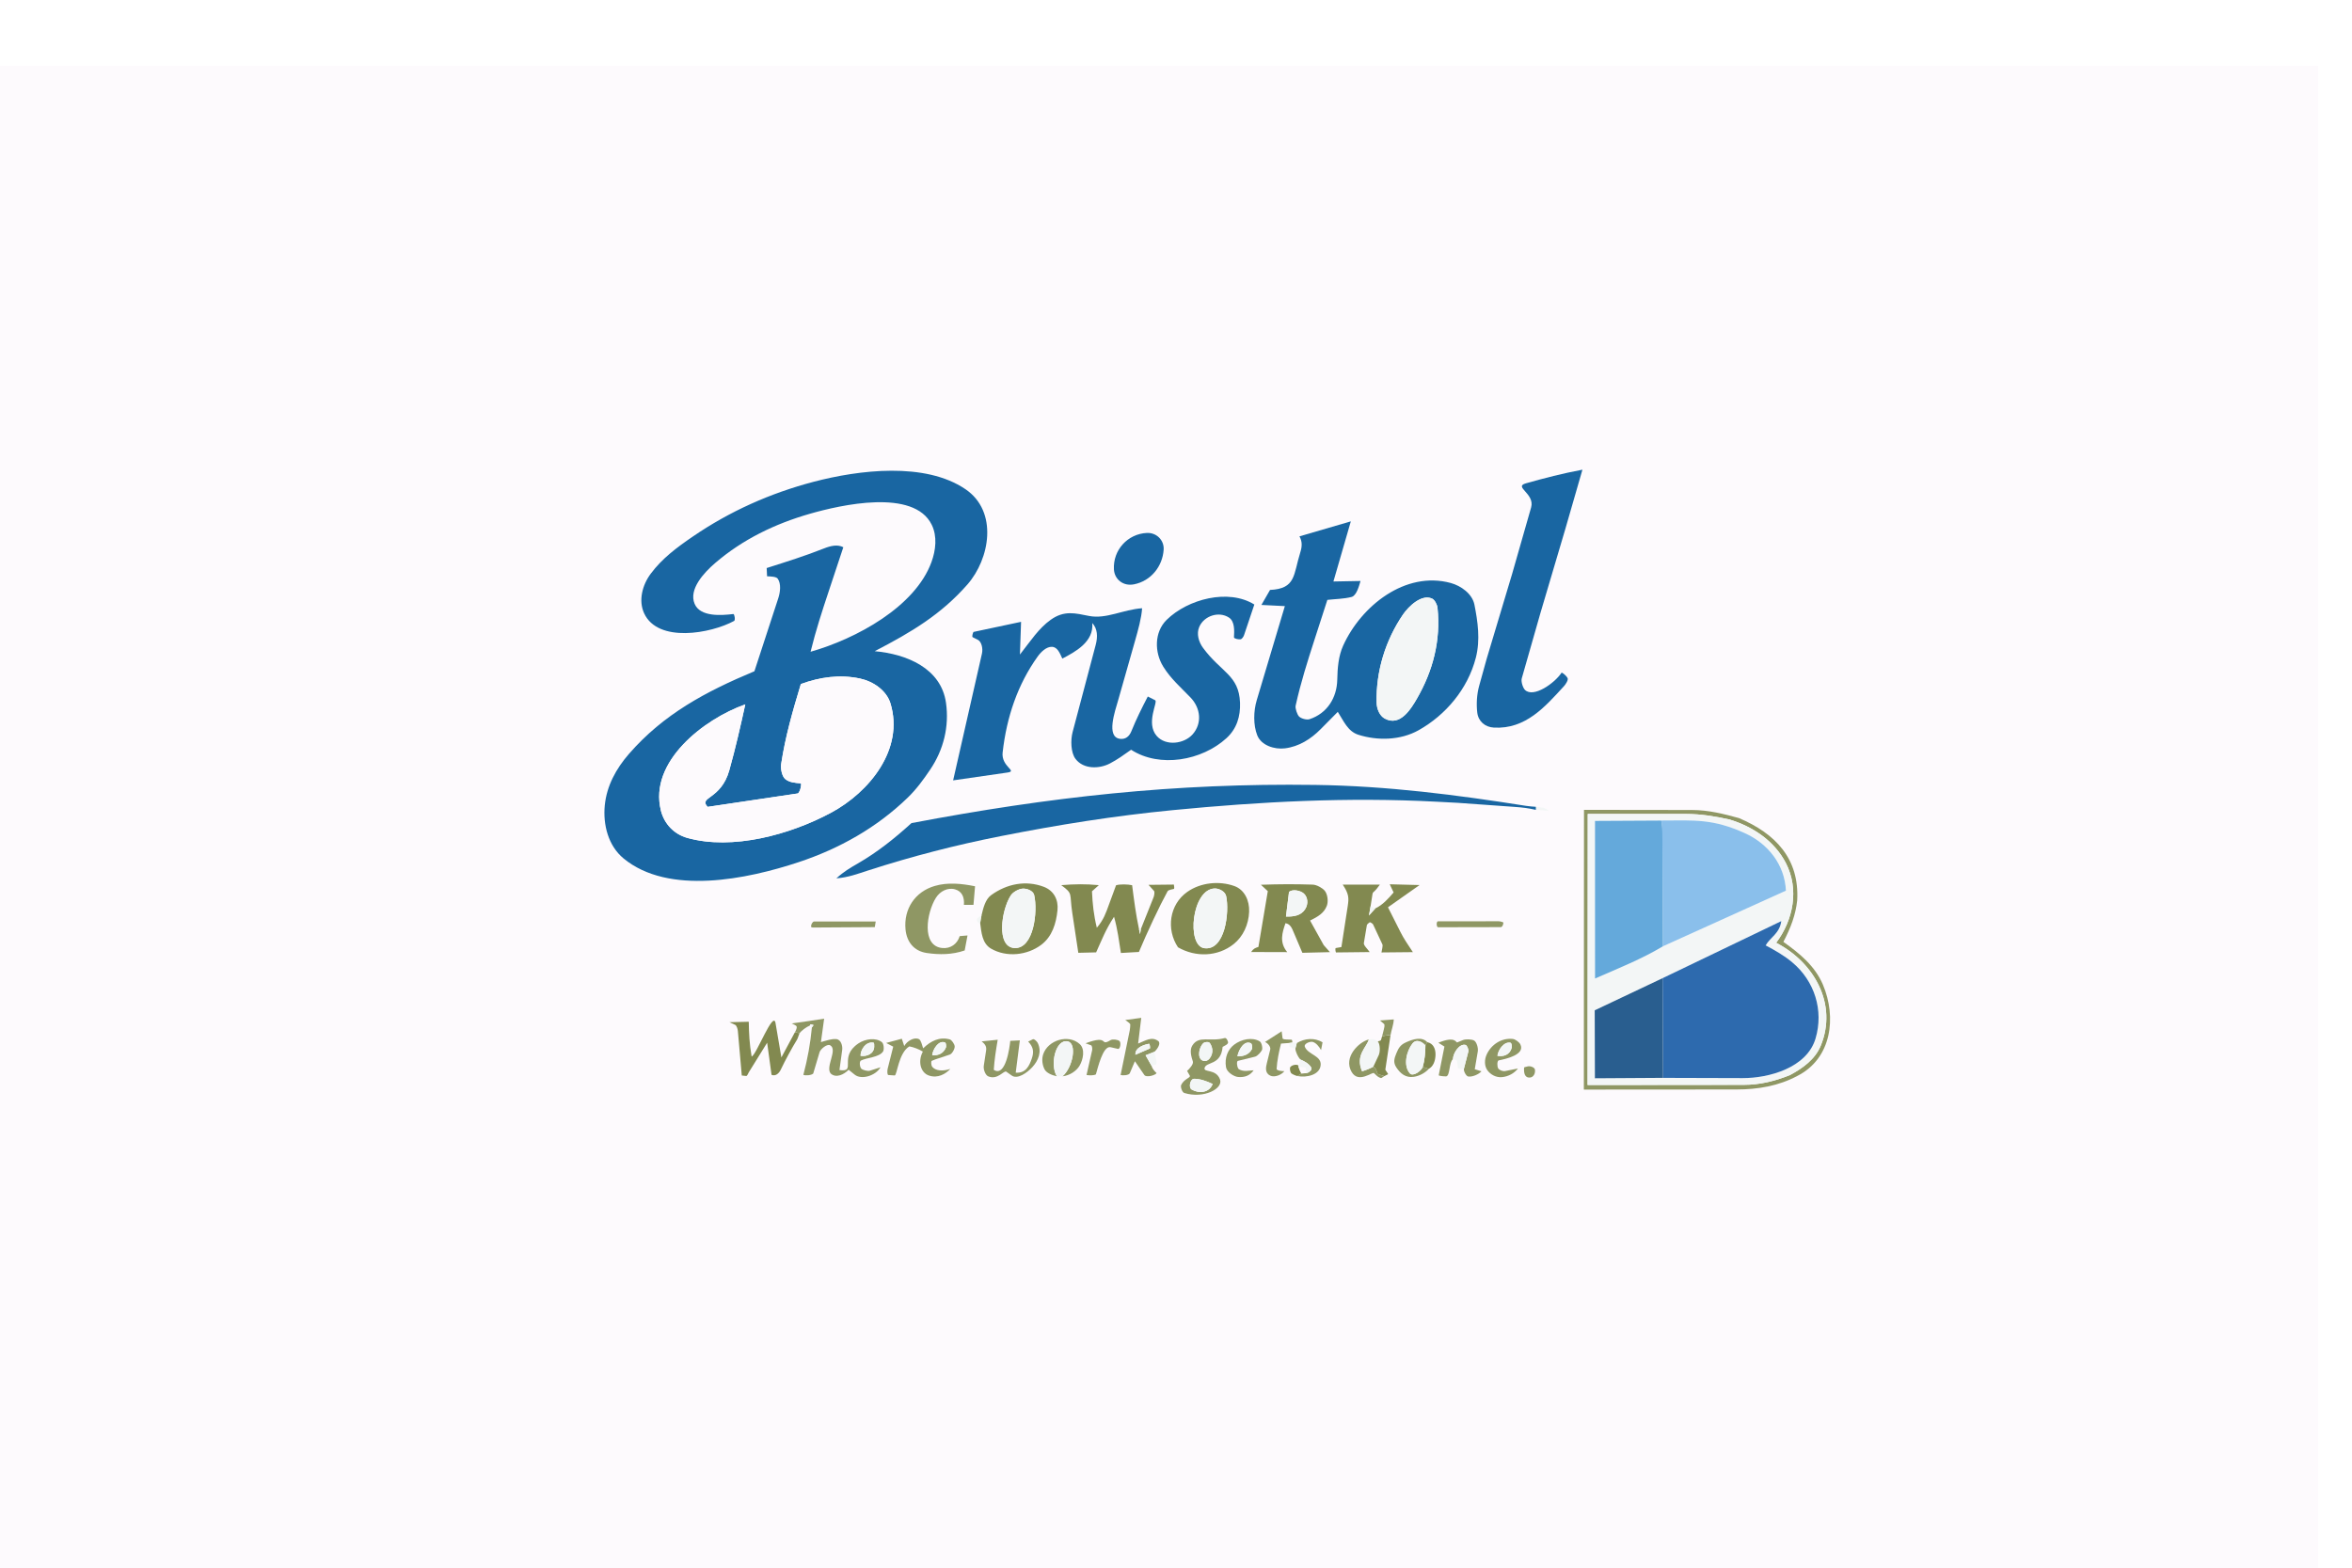
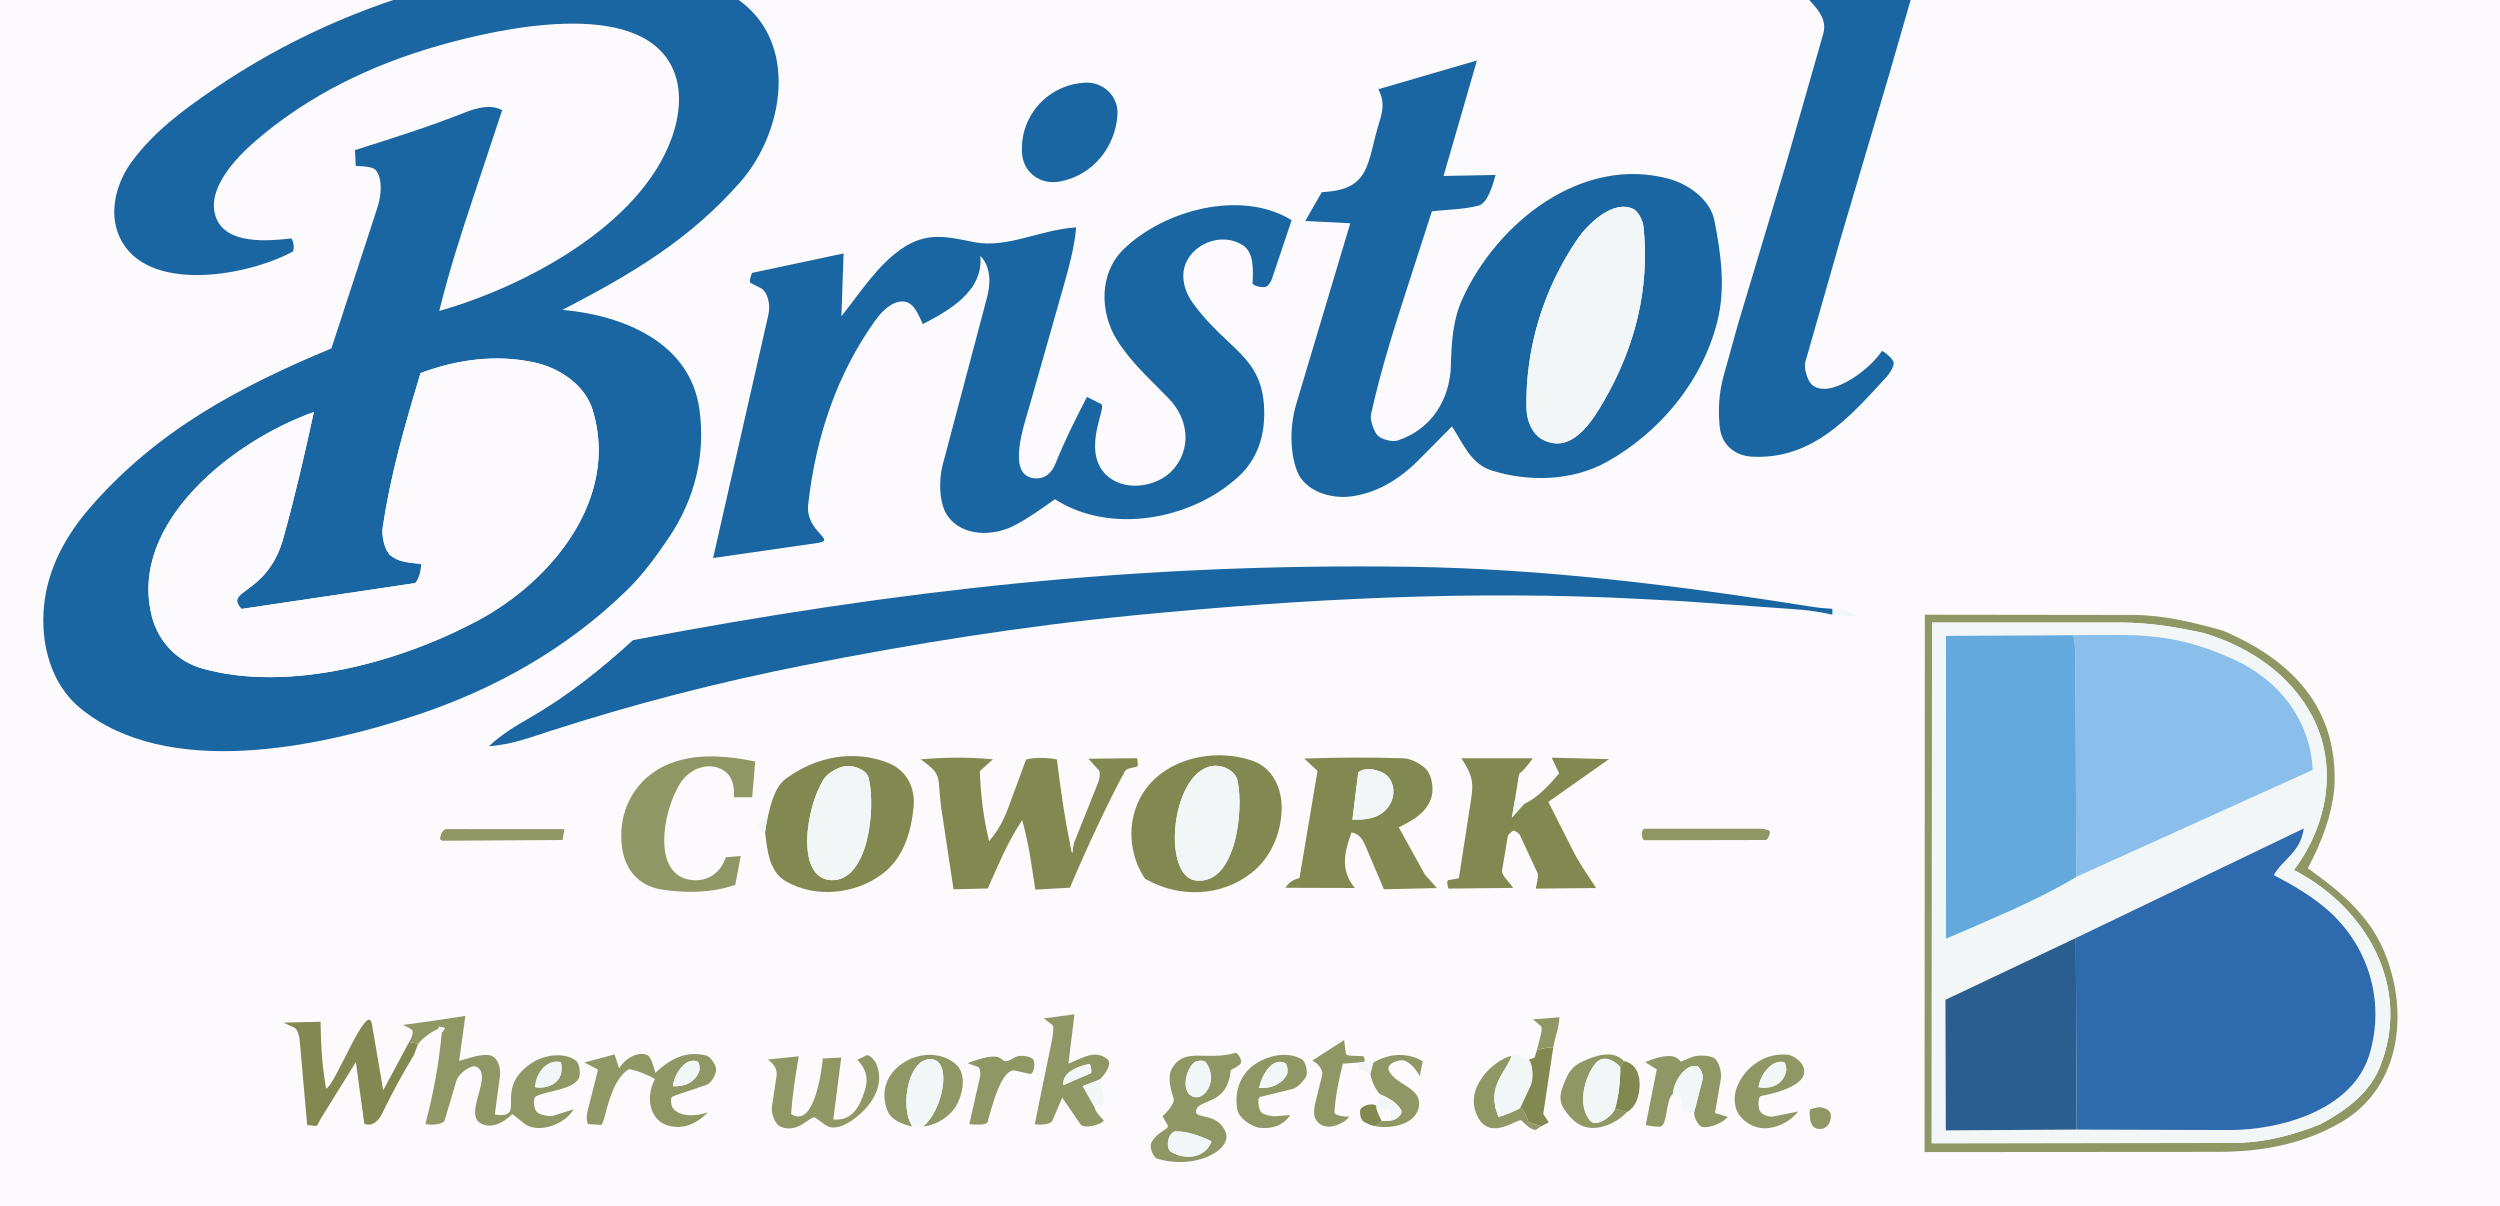
- <svg xmlns="http://www.w3.org/2000/svg" id="Layer_1" version="1.1" viewBox="0 0 1536 1024">
+ <svg xmlns="http://www.w3.org/2000/svg" id="Layer_1" version="1.1" viewBox="380 320 850 410">
  <defs>
    <style>
      .st0 {
        fill: #8abfeb;
      }

      .st1 {
        fill: #2d6aae;
      }

      .st2 {
        fill: #f3f6f6;
      }

      .st3 {
        fill: #8f9764;
      }

      .st4 {
        fill: #64a9db;
      }

      .st5 {
        fill: #1966a2;
      }

      .st6 {
        fill: #fdfafd;
      }

      .st7 {
        fill: #828950;
      }

      .st8 {
        fill: #295e8f;
      }
    </style>
  </defs>
  <path class="st6" d="M-22,1067V43h1536v1024H-22ZM500.68,371.04l.25,5.4c2.42.1,6,.19,6.96,1.56,2.36,3.35,1.63,8.88.35,12.8l-15.57,47.66c-31.8,13.27-59.36,28.01-81.95,54-8.45,9.72-14.48,20.61-15.77,33.56s2.25,26.45,12.23,34.69c29.45,24.32,80.78,13.58,114.3,2.48,26.72-8.85,51.11-22.59,71.33-42.18,5.69-5.51,10.31-11.86,14.67-18.33,8.75-12.98,12.48-28.13,10.31-43.56-3.18-22.63-25.69-31.87-46.56-33.76,24.12-12.48,43.43-24.05,60.53-43.55,14.7-16.76,20.22-47.69-1.29-62.28-26.36-17.89-69.45-12.62-99.1-4.83-28.44,7.48-54.75,19.24-78.94,35.78-10.37,7.09-20,14.25-27.46,24.26-5.49,7.38-8.17,17.55-4.32,25.88,9.03,19.55,43.66,13.2,58.8,4.96.87-.64.2-4.53-.56-4.5-7.92.96-21.62,1.99-25.27-6.66-3.99-9.45,6.01-20.27,13.37-26.6,17.98-15.47,39.08-25.66,61.84-32.2,20.16-5.79,67.93-16.67,79.62,7.14,3.71,7.56,2.68,16.58-.14,24.34-10.62,29.27-49.19,50.16-78.97,58.63,3.54-14.33,7.45-26.24,11.75-39.19l9.64-29.08c-3.79-2.02-8.36-.9-12.75.83-12.31,4.87-24.43,8.67-37.31,12.76ZM1021.34,448.23c1.08-1.17,2.97-4.01,2.41-5.28s-2.91-3.3-3.88-3.65c-4.66,7.05-18.38,16.65-23.93,11.37-1.35-1.28-2.74-5.46-2.13-7.59l12.22-42.76,16.19-54.68,11.21-38.86c-13.23,2.49-24.6,5.46-36.88,8.9-8.4,2.36,5.99,6.6,3.36,15.78l-12.42,43.46-16.62,55.45-4.89,17.6c-1.55,5.56-1.89,11.81-1.25,17.39.68,5.91,5.18,9.57,10.86,9.89,20.78,1.17,33.52-13.71,45.75-27.03ZM963.79,429.7c3.04-11.81,1.26-23.69-.89-34.67-1.41-7.22-8.86-12.42-15.52-14.23-29.64-8.04-58.49,15-70.24,40.96-3.13,6.92-3.67,14.71-3.84,22.3-.26,11.72-6.58,21.91-18.05,25.7-2.02.67-5.69-.44-6.96-1.8-1.13-1.21-2.56-5.22-2.17-7,3.33-15.08,7.71-28.84,12.4-43.35l8.32-25.76c5.36-.61,10.68-.59,15.86-1.93,3.15-.86,4.86-7.17,5.79-10.42l-17.69.33,11.36-39.27-33.54,9.79c1.91,3.47,1.74,6.64.55,10.45-4.6,14.72-2.78,23.74-19.77,24.55l-5.64,9.8,15.32.77-18.36,61.44c-2.15,7.2-2.35,16.1.31,22.91s11.29,9.38,18.04,8.56c9.2-1.12,16.99-6.08,23.33-12.48l11.25-11.36c3.82,5.9,6.47,12.75,13.46,14.97,12.41,3.94,27.37,3.72,39.28-2.95,17.75-9.93,32.17-27.03,37.39-47.3ZM740.57,381.68c11.16-2.2,18.67-11.81,19.37-22.64.4-6.22-4.69-11.24-10.99-10.93-12.57.62-22.18,11.21-21.49,23.8.35,6.47,5.99,11.17,13.11,9.77ZM654.78,491.39c2.59-23.02,9.77-44.28,22.85-62.55,2.16-3.02,5.68-6.5,9.34-6.36s5.12,4.11,6.77,7.69c8.55-4.45,20.7-10.98,19.55-23.21,3.48,3.62,3.66,8.92,2.27,14.17l-15.1,57.02c-1.38,5.21-1.21,13.42,1.89,17.52,5.21,6.88,15.54,6.61,22.47,3,4.95-2.58,8.95-5.49,13.84-8.96,18.74,12.11,46.21,7.07,62.25-7.54,6.8-6.19,9.21-14.34,8.88-23.18-.67-18.05-12.35-19.79-24.14-35.81-2.86-3.88-4.46-9.29-2.44-13.82,3.18-7.16,12.72-10.27,19.32-6.01,3.9,2.52,3.55,8.72,3.3,12.95.16.91,3.17,1.48,4.36,1.25.87-.17,1.87-1.64,2.23-2.7l6.72-20c-16.97-10.55-43.43-3.58-57.26,10-8.18,8.03-8.02,21.22-2.22,30.58,4.9,7.9,11.52,13.63,17.75,20.1,6.83,7.09,7.62,17.02,1.49,24.04-5.52,6.33-17.54,7.95-23.51,1.13-7.37-8.42.99-22.33-1.01-23.34l-4.82-2.43c-3.96,7.63-7.45,14.62-10.73,22.7-1.39,3.42-3.87,5.43-7.46,4.94-9.19-1.24-3.21-18.01-1.18-25.15l11.07-38.96c2-7.05,4.15-14.73,4.59-21.18-12.38.82-23.4,7.22-34.63,5.03-9.01-1.76-16.14-3.84-25.05,2.5-7.87,5.6-12.99,13.64-20.11,22.71l.74-21.37-31.07,6.6c-.33.46-1.22,3.11-.51,3.46l3.33,1.67c2.45,1.23,3.46,5.69,2.7,9.02l-18.82,82.81,35.49-5.12c6.92-1-4.23-3.71-3.16-13.22ZM1003,529l8.49.73c-2.26-2.44-5.08-2.45-8.49-2.73-1.7-.14-3.81-.22-6.09-.58-45.88-7.26-91.14-13.07-137.92-13.72-91.91-1.28-173.49,7.82-263.74,24.94-11.08,10.06-22.23,19-35.25,26.5-4.79,2.76-8.94,5.17-13.79,9.59,7.7-.57,13.79-2.9,20.81-5.17,28.6-9.25,56.98-16.56,86.64-22.42,37.59-7.43,74.12-13.27,112.44-16.98,57.45-5.57,114.21-8.54,171.76-5.51l14.17.75,37.43,2.68c4.56.33,8.88.83,13.55,1.92ZM1164.66,615.22c4.92-9.36,8.04-17.86,9.02-27.07,1.57-27.43-14.44-43.78-38.02-53.78-10.02-2.77-19.96-5.28-30.69-5.29l-70.53-.09-.09,182.72,99.56-.07c14.21-.01,27.55-2.28,39.86-8.85,22.59-11.46,25.68-38.43,16.73-59.56-5.18-12.23-15.23-20.49-25.84-28.01ZM611.21,586.42c2.67-4.27,7.7-6.9,12.54-5.5,4.44,1.29,6.14,5.05,5.73,10.13h6.25s1.03-12.16,1.03-12.16c-8.83-1.77-17.75-2.68-26.22-.24-13.1,3.79-20.43,15.19-19.2,28.33.77,8.25,5.51,14.27,13.89,15.5,8.37,1.22,16.56,1.14,24.76-1.65l1.85-9.81-5.1.43c-1.63,5.29-6.11,8.23-11.26,7.79-13.91-1.2-10.39-23.04-4.28-32.83ZM641,597.89c-.76.31-2.17,1.29-2.77,2.02-.92,1.13.4,3.27,1.88,3.09.8,5.83,1.16,13.23,7.14,16.68,10.07,5.8,23.59,4.38,32.78-2.56,7.17-5.42,9.7-14.02,10.56-22.49.71-6.92-2.36-12.9-9.05-15.41-11.5-4.32-23.9-2.05-34.3,5.5-3.8,2.76-5.16,8.59-6.25,13.18ZM815.77,595.52c.3-7.32-3.02-14.38-9.61-16.75-9.86-3.55-22.02-2.36-30.76,3.79-11.76,8.27-13.92,24.47-6.1,36.2,11.44,6.61,25.87,6.25,36.37-2.09,6.17-4.9,9.77-12.75,10.11-21.15ZM745.03,606.94l-1.17.06c-2.09-9.94-3.21-18.64-4.51-28.79-2.98-.65-7.87-.76-10.5.04l-4.67,12.7c-1.91,5.2-3.36,9.73-7.88,15.04-2.07-8.47-2.81-15.62-3.17-23.8l4.49-4.02c-8.48-.8-15.84-.71-24.57,0,7.96,5.85,5.24,5.05,7.2,18.04l3.95,26.16,11.64-.29c3.84-8.44,6.18-14.81,11.7-23.25,2.45,8.78,3.17,15.58,4.48,23.65l11.76-.67c5.35-12.75,13.44-30.04,18.7-39.6.62-1.12,3.49-1.3,4.05-1.54s.27-1.77.07-2.88l-16.56.18,3.58,3.95c.62.68.12,3.19-.24,4.1l-8.35,20.91ZM844.82,608.94l5.7,13.43,18.02-.43-4.07-4.58-8.91-16.06c5.16-2.55,9.07-4.8,10.93-9.61,1.11-2.87.53-7.66-1.43-9.95-1.45-1.69-5.15-3.83-7.83-3.91-11.72-.36-21.44-.33-33.79.09l4.51,4.19-6.12,36.41c-2.06.69-3.13.97-4.8,3.34l23.61.07c-5.31-6.46-3.24-12.77-1.15-18.89,3.28.53,4.25,3.38,5.33,5.91ZM898.2,593.34l-3.12-1.38c2.43-13.9-.35-5.05,6.08-14.17h-24.28c4.08,5.99,4.09,8.82,3.3,13.89l-4.15,26.89-3.64.65c-.56.1-.23,2.3.1,2.88l22.01-.25c-1.49-2.15-4.05-4.4-3.8-5.88l1.97-11.75c.08-.46,1.39-1.56,1.8-1.8s2.03.9,2.24,1.36l6.09,13.06c.42.89-.38,3.83-.61,5.26l20.52-.2c-3.64-5.52-5.87-8.68-8.14-13.19l-8.12-16.11,20.62-14.53-19.49-.5,2.54,5.35c-3.57,4.19-7.32,8.28-11.92,10.4ZM571.28,605.6l.61-3.69-40.14-.02c-1.08,0-2.12,1.89-2.1,3.28.01.89,1.74.68,3.47.67l38.15-.24ZM980.18,605.6c1.06,0,2.06-2.94,1.36-3.2-.5-.18-1.93-.64-2.76-.64l-39.65.02c-1.26,0-1.1,3.9.03,3.9l41.01-.08ZM519.14,674.25l-8.83,16.45-3.82-22.43c-1.47-8.64-12.54,20.98-15.61,21.83-1.45-8.44-1.74-15.08-1.87-22.71l-12.61.3,3.74,1.74c.92.43,1.63,2.65,1.75,4.01l2.56,29.07,2.83.31c.76.08,1.2-1.53,1.8-2.48l11.94-19.25,2.86,20.99c2.57,1.06,4.81-.86,6.01-3.35,3.04-6.37,7.19-14.04,10.68-19.71.5-.81,1.23-3.51,1.66-4.13,1.13-1.63,4.36-4.07,6.7-5.02l1.31,1.22c-.97,10.39-2.8,20.54-5.58,31.02,1.39.58,5.23.35,6.45-.87l4.14-13.93c.6-2.01,4.88-5.63,6.89-4.53,5.19,2.85-3.31,14.17.39,18.48,3.49,3.17,8.66.68,11.69-2.48l4,3.22c4.37,3.52,13.72.68,16.83-4.84l-7.03,2.25c-1.27.41-4.5-.42-5.41-1.26-1.06-.98-1.53-4.25-.49-5.31,3.97-2.07,11.99-2.07,14.6-6,.77-1.16.51-5.04-.72-6.05-3.88-3.19-10.97-2.24-15.44.81-13.23,9.01-.8,18.98-12.32,17.37l1.78-13.13c.34-2.53-.67-6.86-3.95-7.1-2.97-.22-5.84.81-9.93,1.96l2.1-15.29-10.41,1.6-10.81,1.49c1.33.71,2.97,1.26,3.26,2.03s-.37,2.43-1.12,3.73ZM752.02,696.16l2.83-.77c.7-.19.46-2.22.29-2.98l-1.23-5.39c2.04-1.85,4.38-5.59,2.5-6.99-4.21-3.17-8.14-.38-13.15,1.63l2.04-16.79-10.45,1.41c1.76,1.44,3.29,2.11,3.28,3.05,0,.75-.16,2.79-.33,3.62l-5.99,29.26c1.47.44,5.42.21,6.01-1.18l3.33-7.81,6.16,8.98c1.3,1.9,7.36.11,8-1.25-1.65-1.53-2.87-3-3.3-4.78ZM902.56,677.02l-.7,2.28c-.17.56-1.54.78-2.06.9-1.11-1.39-4.35-1.63-5.84-1.26-6.44,1.57-16.87,11.58-11.26,21.24,4.5,7.75,13.5-.26,14.62.79l1.97,1.83c.54.5,2.42,1.68,3.03,1.26l1.65-1.13,2.45-1.21c.49-.24-1.77-2.56-1.68-3.15l3.39-22.54c.47-3.11,1.87-6.24,2.1-10.16l-9.03.69,2.68,2.3c.61.52.06,2.73-.15,3.55l-1.17,4.6ZM842.05,681.25c0,.48-.32,2.58.35,2.76l3.54.94c.11,2.1,1.69,5.43,3.2,7.08-.14,1.33-.56,2.82-1.14,3.99-1.09-1.01-4.09-.47-5.28.9-.69.8-.16,3.61.7,4.26s2.82,1.47,3.89,1.69c5.85,1.21,14.84-.71,15.17-7.4.29-5.99-8.3-6.6-10.34-11.66-.87-2.14,3.57-3.78,5.28-3.19,2.06.71,3.75,2.62,5.3,5.28l.97-5.05c-5.28-3.25-11.82-2.59-16.82.49l-2.88-.34c-.06-.74-.05-1.87-.65-1.89l-2.45-.09c-1.25-.05-3.21-.03-3.31-.84l-.59-4.55-10.88,7.01c2,.79,3.83,3.22,3.41,4.94l-2.15,8.69c-.69,2.79-1.51,6.55,2.13,8.32,2.94,1.43,7.68-.63,9.26-2.96-1.08.17-5.14-.24-5.06-1.49.33-5.44,1.58-11.4,2.86-16.47l5.48-.41ZM602.67,686.89c-3.48,6.57-1.42,13.85,3.98,15.66,5.83,1.95,10.91-1.04,13.98-4.36-4.7,1.68-9.87,1.39-11.96-1.56-.5-.71-.84-3.38-.14-3.71.53-.24,1.55-.67,2.35-.94l9.33-3.1c1.67-.55,3.36-3.81,3.26-5.4-.09-1.39-1.88-4.18-3.24-4.55-6.58-1.8-12.34.91-17.36,5.85-.68-2-1.39-5.27-2.64-5.96-3.05-1.65-7.96,1.13-9.7,4.46l-1.6-4.78-10.25,2.76,4.64,2.42-3.65,14.47c-.23.93-.42,4,.5,4.06l4.1.28c1.55.11,2.48-14.82,9.6-18.98,2.67.44,6.41,1.93,8.79,3.39ZM773.4,713.93c12.86,3.95,25.57-2.89,23.34-8.88-2.65-7.11-10.89-4.3-10.07-7.48,1.1-4.27,10.67-1.5,11.78-13.76,1.78-.88,3.09-1.62,3.48-2.44s-.96-3.64-2.03-3.35c-10.01,2.75-16.94-1.97-21.27,4.96-1.82,2.9-.74,7.01.4,10.47.48,1.73-2.45,4.9-3.78,6.07l1.75,3.07c.79,1.38-3.66,2-5.64,6.13-.55,1.15.61,4.77,2.04,5.21ZM933.12,698.13c2.99-1.57,4.26-5.27,4.36-9.1s-1.33-7.47-5.38-8.28c-3.64-3.89-9.51-1.96-14.25.25-3.27,1.53-4.54,3.56-5.89,6.83-1.47,3.56-2.27,6.14-.08,9.43,2.66,4,6.1,6.91,11.43,6.12,3.52-.52,7.25-2.42,9.81-5.24ZM982.99,699.59c-1.67.33-3.92-.61-4.61-1.78s-.77-4.85.34-5.17c4.53-.88,17.58-3.71,14.13-10.52-.68-1.35-3.21-3.32-4.98-3.5-7.33-.76-13.91,3.63-16.92,10.02-1.63,3.47-1.59,7.75.41,10.48s5.66,4.83,9.55,4.46c4.2-.4,8.08-2.61,10.42-5.65l-8.35,1.66ZM671.47,680.34c3.58,3.69,3.77,6.96,2.32,11.16-1.61,4.66-3.86,9.63-10.46,9.12l2.69-21.08-6.26.31c-.37,3.95-2.91,24-10.76,18.92.38-6.46,1.5-13.33,2.57-19.65l-10.52,1.09c2.56,1.98,3.29,3.57,2.92,6.01l-1.51,9.97c-.35,2.28,1.02,6.04,2.89,6.84,6.21,2.66,10.29-4.13,11.85-3.02l3.54,2.52c3.73,2.66,9.97-1.78,13.35-5.41,4.13-4.44,6.36-10.24,3.63-15.87-.46-.94-2.3-2.87-3.18-2.44l-3.07,1.51ZM690.2,703.02c.8.08,2.17.16,3.67,0,4.59-.46,9.08-3.37,11.17-6.95,2.31-3.94,3.77-10.78.09-14.1-7.51-6.78-20.81-2.49-23.86,6.66-1.08,3.24-.55,7.04.86,9.79,1.14,2.23,4.48,3.84,8.06,4.59ZM725.24,684.03l4.8,1.1c1.55.36,2.25-4.14,1.03-5.13s-4.48-1.39-5.82-.58c-7.48,4.54-.34-3.95-16.33,2.06l3.68,1.34c.59.21.8,2.4.65,3.07l-3.69,16.31c2.05.34,4.97.31,6.11-.41,1.27-4.19,4.62-18.89,9.56-17.75ZM808.46,692.95l11.12-2.73c1.64-.4,3.76-2.86,4.51-4.24.65-1.21-.09-4.97-1.41-5.77-4.8-2.9-11.9-1.5-16.69,2.14-4.02,3.05-6.42,8.41-5.32,14.81.55,3.18,5.14,6.09,7.9,6.32,4.23.35,7.62-.81,10.15-4.37l-4.75.39c-1.76.15-3.87-.38-4.99-1.17-.96-.68-1.72-5.08-.52-5.38ZM948.85,691.88c.76.18,2.54.54,2.65,1.33l.57,4.14c.15,1.08,2.85.94,3.98.71-.4,1.55,1.44,4.84,2.69,5.1,2.56.52,7.01-1.37,8.74-3.38l-4.37-1.35,1.98-11.6c.39-2.3-.74-6.24-2.45-7.17s-5.58-.95-7.2-.29l-3.8,1.54c-.82.33-.99-4.47-12.31.22l3.97,2.5-3.74,18.8c.25.35,3.67.77,4.89.65,2.58-.25,1.82-9.37,4.39-11.19ZM995.29,699.07c.05,2.91,1.16,5.21,4.15,4.75,1.94-.3,3.35-2.5,2.98-5.11-.21-1.5-3.03-2.57-4.69-2.15l-2.16.55c-.36.09-.29,1.12-.28,1.97Z" />
  <path class="st2" d="M1003,529v-2c3.42.28,6.23.29,8.49,2.73l-8.49-.73Z" />
  <g>
    <path class="st5" d="M654.78,491.39c-1.07,9.51,10.08,12.22,3.16,13.22l-35.49,5.12,18.82-82.81c.76-3.33-.25-7.79-2.7-9.02l-3.33-1.67c-.71-.36.18-3,.51-3.46l31.07-6.6-.74,21.37c7.13-9.07,12.25-17.12,20.11-22.71,8.91-6.34,16.04-4.26,25.05-2.5,11.23,2.19,22.25-4.21,34.63-5.03-.43,6.45-2.58,14.13-4.59,21.18l-11.07,38.96c-2.03,7.14-8.01,23.91,1.18,25.15,3.6.48,6.08-1.52,7.46-4.94,3.27-8.08,6.77-15.07,10.73-22.7l4.82,2.43c2.01,1.01-6.35,14.92,1.01,23.34,5.97,6.82,17.99,5.2,23.51-1.13,6.13-7.02,5.33-16.95-1.49-24.04-6.23-6.47-12.85-12.2-17.75-20.1-5.8-9.36-5.95-22.55,2.22-30.58,13.83-13.58,40.29-20.54,57.26-10l-6.72,20c-.36,1.06-1.36,2.53-2.23,2.7-1.18.23-4.2-.34-4.36-1.25.25-4.24.6-10.44-3.3-12.95-6.6-4.27-16.14-1.15-19.32,6.01-2.02,4.54-.42,9.94,2.44,13.82,11.79,16.02,23.46,17.76,24.14,35.81.33,8.83-2.08,16.99-8.88,23.18-16.05,14.61-43.51,19.64-62.25,7.54-4.9,3.47-8.89,6.38-13.84,8.96-6.93,3.61-17.26,3.89-22.47-3-3.1-4.09-3.27-12.31-1.89-17.52l15.1-57.02c1.39-5.24,1.21-10.55-2.27-14.17,1.15,12.22-11,18.75-19.55,23.21-1.65-3.58-3.14-7.55-6.77-7.69s-7.18,3.33-9.34,6.36c-13.08,18.27-20.26,39.54-22.85,62.55Z" />
    <path class="st5" d="M963.79,429.7c-5.23,20.28-19.65,37.38-37.39,47.3-11.91,6.66-26.87,6.88-39.28,2.95-6.99-2.22-9.64-9.07-13.46-14.97l-11.25,11.36c-6.34,6.4-14.13,11.36-23.33,12.48-6.74.82-15.43-1.88-18.04-8.56s-2.47-15.71-.31-22.91l18.36-61.44-15.32-.77,5.64-9.8c16.99-.82,15.16-9.84,19.77-24.55,1.19-3.81,1.36-6.97-.55-10.45l33.54-9.79-11.36,39.27,17.69-.33c-.92,3.26-2.63,9.56-5.79,10.42-5.18,1.34-10.5,1.32-15.86,1.93l-8.32,25.76c-4.69,14.51-9.07,28.27-12.4,43.35-.39,1.78,1.04,5.79,2.17,7,1.27,1.36,4.94,2.47,6.96,1.8,11.47-3.79,17.79-13.97,18.05-25.7.17-7.59.71-15.39,3.84-22.3,11.74-25.96,40.59-49,70.24-40.96,6.67,1.81,14.11,7.02,15.52,14.23,2.15,10.98,3.94,22.86.89,34.67ZM925.3,456.39c10.53-18.2,15.69-38.1,13.49-59.29-.23-2.25-1.86-5.28-3.49-6.06-6.83-3.26-15.44,5.07-19.04,10.35-11.46,16.81-17.71,37.09-17.25,57.49.1,4.45,2.08,8.71,5.3,10.48,10.05,5.51,17.23-6.47,20.99-12.97Z" />
    <path class="st5" d="M1021.34,448.23c-12.23,13.32-24.98,28.2-45.75,27.03-5.69-.32-10.18-3.98-10.86-9.89-.64-5.57-.29-11.82,1.25-17.39l4.89-17.6,16.62-55.45,12.42-43.46c2.62-9.18-11.76-13.43-3.36-15.78,12.28-3.45,23.66-6.41,36.88-8.9l-11.21,38.86-16.19,54.68-12.22,42.76c-.61,2.13.78,6.31,2.13,7.59,5.55,5.29,19.27-4.31,23.93-11.37.97.35,3.32,2.37,3.88,3.65s-1.33,4.11-2.41,5.28Z" />
    <path class="st5" d="M740.57,381.68c-7.12,1.4-12.76-3.3-13.11-9.77-.69-12.59,8.92-23.18,21.49-23.8,6.3-.31,11.39,4.71,10.99,10.93-.7,10.83-8.21,20.44-19.37,22.64Z" />
    <path class="st2" d="M925.3,456.39c-3.76,6.49-10.93,18.48-20.99,12.97-3.22-1.77-5.2-6.03-5.3-10.48-.46-20.4,5.79-40.68,17.25-57.49,3.6-5.29,12.21-13.61,19.04-10.35,1.64.78,3.26,3.82,3.49,6.06,2.2,21.19-2.96,41.09-13.49,59.29Z" />
    <g>
      <path class="st5" d="M500.68,371.04c12.87-4.09,24.99-7.88,37.31-12.76,4.39-1.74,8.95-2.85,12.75-.83l-9.64,29.08c-4.3,12.96-8.21,24.86-11.75,39.19,29.79-8.47,68.35-29.36,78.97-58.63,2.82-7.76,3.85-16.78.14-24.34-11.69-23.81-59.46-12.93-79.62-7.14-22.76,6.54-43.86,16.73-61.84,32.2-7.36,6.33-17.36,17.15-13.37,26.6,3.65,8.64,17.35,7.62,25.27,6.66.76-.03,1.43,3.86.56,4.5-15.14,8.25-49.78,14.6-58.8-4.96-3.85-8.34-1.18-18.51,4.32-25.88,7.46-10.01,17.09-17.17,27.46-24.26,24.19-16.54,50.49-28.3,78.94-35.78,29.65-7.79,72.74-13.06,99.1,4.83,21.5,14.59,15.99,45.52,1.29,62.28-17.1,19.49-36.41,31.07-60.53,43.55,20.87,1.89,43.38,11.13,46.56,33.76,2.17,15.44-1.56,30.58-10.31,43.56-4.36,6.47-8.97,12.82-14.67,18.33-20.22,19.59-44.61,33.33-71.33,42.18-33.51,11.1-84.85,21.84-114.3-2.48-9.98-8.24-13.48-22.05-12.23-34.69s7.32-23.84,15.77-33.56c22.59-25.98,50.15-40.72,81.95-54l15.57-47.66c1.28-3.92,2.01-9.46-.35-12.8-.96-1.37-4.54-1.46-6.96-1.56l-.25-5.4ZM431.59,529.38c2.22,8.85,8.69,15.53,17.29,17.93,29.45,8.22,67.11-2.12,93.79-16.43,25.16-13.5,47.98-41.58,38.85-71.47-2.58-8.45-11.22-14.32-19.75-16.17-13.2-2.86-26.4-.98-38.76,3.58-5.37,17.77-10.14,34.32-12.85,52.22-.49,3.26.62,8.13,2.63,9.8,2.67,2.23,6.15,2.5,10.32,2.86.28,1.42-.48,5.08-1.94,6.55l-59.03,8.79c-6.25-6.65,8.72-4.53,14.15-23.9,4.08-14.57,7.34-28.89,10.43-43.05-27.26,9.65-63.07,37.62-55.11,69.28Z" />
      <path class="st6" d="M431.59,529.38c-7.95-31.66,27.85-59.63,55.11-69.28-3.1,14.17-6.35,28.48-10.43,43.05-5.43,19.37-20.4,17.25-14.15,23.9l59.03-8.79c1.47-1.47,2.22-5.13,1.94-6.55-4.17-.36-7.65-.64-10.32-2.86-2.01-1.67-3.13-6.54-2.63-9.8,2.71-17.9,7.48-34.45,12.85-52.22,12.35-4.56,25.56-6.44,38.76-3.58,8.53,1.85,17.16,7.72,19.75,16.17,9.14,29.88-13.69,57.97-38.85,71.47-26.68,14.31-64.33,24.65-93.79,16.43-8.6-2.4-15.06-9.08-17.29-17.93Z" />
    </g>
  </g>
  <g>
    <path class="st3" d="M571.28,605.6l-38.15.24c-1.73.01-3.46.22-3.47-.67-.02-1.38,1.02-3.28,2.1-3.28l40.14.02-.61,3.69Z" />
    <g>
      <path class="st7" d="M519.14,674.25l3.07.64c-.43.62-1.16,3.32-1.66,4.13-3.49,5.67-7.64,13.34-10.68,19.71-1.19,2.5-3.44,4.42-6.01,3.35l-2.86-20.99-11.94,19.25c-.59.96-1.04,2.57-1.8,2.48l-2.83-.31-2.56-29.07c-.12-1.36-.82-3.58-1.75-4.01l-3.74-1.74,12.61-.3c.13,7.63.42,14.27,1.87,22.71,3.08-.85,14.14-30.47,15.61-21.83l3.82,22.43,8.83-16.45Z" />
      <path class="st3" d="M602.67,686.89c-2.38-1.47-6.12-2.95-8.79-3.39-7.11,4.16-8.05,19.09-9.6,18.98l-4.1-.28c-.92-.06-.74-3.13-.5-4.06l3.65-14.47-4.64-2.42,10.25-2.76,1.6,4.78c1.75-3.33,6.65-6.11,9.7-4.46,1.25.7,1.96,3.96,2.64,5.96,5.02-4.94,10.78-7.66,17.36-5.85,1.36.37,3.15,3.16,3.24,4.55.1,1.59-1.59,4.85-3.26,5.4l-9.33,3.1c-.79.26-1.82.69-2.35.94-.7.32-.36,3,.14,3.71,2.09,2.95,7.25,3.24,11.96,1.56-3.08,3.33-8.15,6.32-13.98,4.36-5.4-1.81-7.46-9.09-3.98-15.66ZM617.73,684.23c.28-.69.12-2.98-.5-3.25-4.28-1.88-8.15,4.64-8.45,8.33,3.81.26,7.36-1.13,8.94-5.08Z" />
      <path class="st3" d="M530.22,671.08c.43-.52,1.26-1.5.91-1.61s-1.05-.27-1.57-.39c-.34-.08-.34.25-.65.78-2.34.95-5.58,3.39-6.7,5.02l-3.07-.64c.75-1.3,1.41-2.96,1.12-3.73s-1.93-1.32-3.26-2.03l10.81-1.49,10.41-1.6-2.1,15.29c4.09-1.15,6.96-2.18,9.93-1.96,3.28.24,4.29,4.57,3.95,7.1l-1.78,13.13c11.52,1.62-.91-8.36,12.32-17.37,4.47-3.05,11.55-4,15.44-.81,1.23,1.01,1.49,4.89.72,6.05-2.61,3.93-10.63,3.93-14.6,6-1.03,1.06-.57,4.33.49,5.31.91.84,4.14,1.66,5.41,1.26l7.03-2.25c-3.11,5.52-12.46,8.36-16.83,4.84l-4-3.22c-3.03,3.16-8.21,5.65-11.69,2.48-3.7-4.31,4.8-15.63-.39-18.48-2-1.1-6.29,2.52-6.89,4.53l-4.14,13.93c-1.22,1.22-5.05,1.45-6.45.87,2.78-10.49,4.61-20.64,5.58-31.02ZM570.91,683.79c.04-1.17.02-2.62-.42-2.71-5.11-1.01-8.57,4.75-8.5,8.57,4.05.66,8.75-1.32,8.92-5.87Z" />
      <path class="st3" d="M773.4,713.93c-1.43-.44-2.59-4.06-2.04-5.21,1.98-4.13,6.43-4.75,5.64-6.13l-1.75-3.07c1.33-1.17,4.26-4.34,3.78-6.07-1.14-3.46-2.22-7.57-.4-10.47,4.34-6.94,11.27-2.22,21.27-4.96,1.07-.29,2.43,2.52,2.03,3.35s-1.7,1.56-3.48,2.44c-1.1,12.26-10.68,9.49-11.78,13.76-.82,3.18,7.42.37,10.07,7.48,2.23,5.99-10.49,12.83-23.34,8.88ZM791.7,685.45c-.23-1.75-1.16-3.85-1.97-4.48-.68-.53-2.9-.35-3.59.19-3,2.32-4.45,9.46-1.17,11.38,3.83,2.24,7.27-3.07,6.73-7.08ZM791.93,708.04c-4.15-1.97-8.14-3.35-12.02-3.39-2.72-.03-3.89,5.74-1.67,7.03,4.75,2.76,11.56,2.19,13.69-3.65Z" />
      <path class="st3" d="M671.47,680.34l3.07-1.51c.88-.43,2.72,1.5,3.18,2.44,2.73,5.63.5,11.43-3.63,15.87-3.37,3.63-9.62,8.07-13.35,5.41l-3.54-2.52c-1.56-1.11-5.65,5.68-11.85,3.02-1.87-.8-3.24-4.56-2.89-6.84l1.51-9.97c.37-2.45-.36-4.03-2.92-6.01l10.52-1.09c-1.07,6.32-2.19,13.18-2.57,19.65,7.85,5.07,10.4-14.97,10.76-18.92l6.26-.31-2.69,21.08c6.6.5,8.85-4.47,10.46-9.12,1.45-4.2,1.26-7.48-2.32-11.16Z" />
      <path class="st3" d="M753.91,687.02l-5.79,2.26,3.9,6.87c.44,1.77,1.65,3.24,3.3,4.78-.64,1.36-6.7,3.15-8,1.25l-6.16-8.98-3.33,7.81c-.59,1.38-4.54,1.62-6.01,1.18l5.99-29.26c.17-.82.33-2.87.33-3.62,0-.94-1.52-1.61-3.28-3.05l10.45-1.41-2.04,16.79c5.01-2.01,8.94-4.8,13.15-1.63,1.87,1.41-.46,5.15-2.5,6.99ZM750.89,684.89c.43-.18-.04-3.21-.5-3.12-2.73.49-9.24,2.24-8.89,7.18l9.39-4.06Z" />
      <path class="st3" d="M956.04,698.06l2.88-11.21c.31-1.19-.79-4.02-1.82-4.31-3.88-1.06-8.06,5-8.26,9.33-2.57,1.82-1.82,10.94-4.39,11.19-1.23.12-4.65-.3-4.89-.65l3.74-18.8-3.97-2.5c11.32-4.68,11.5.12,12.31-.22l3.8-1.54c1.62-.66,5.52-.62,7.2.29s2.84,4.87,2.45,7.17l-1.98,11.6,4.37,1.35c-1.72,2.02-6.17,3.9-8.74,3.38-1.25-.25-3.09-3.55-2.69-5.1Z" />
      <path class="st3" d="M982.99,699.59l8.35-1.66c-2.34,3.05-6.22,5.25-10.42,5.65-3.89.37-7.51-1.66-9.55-4.46s-2.05-7.02-.41-10.48c3.01-6.39,9.59-10.78,16.92-10.02,1.78.18,4.3,2.15,4.98,3.5,3.45,6.8-9.6,9.64-14.13,10.52-1.11.32-1.03,4.01-.34,5.17s2.94,2.11,4.61,1.78ZM987.27,684.3c.2-.79-.11-2.99-.77-3.16-4.09-1.03-8.03,4.31-8.6,8.5,4,.76,8.22-.7,9.37-5.34Z" />
      <path class="st3" d="M693.87,703.03c6.83-5.86,9.62-21.52,3.39-22.81-8-1.65-11.73,15.49-7.07,22.8-3.58-.74-6.92-2.36-8.06-4.59-1.41-2.75-1.94-6.55-.86-9.79,3.04-9.16,16.35-13.45,23.86-6.66,3.67,3.32,2.22,10.16-.09,14.1-2.09,3.57-6.58,6.48-11.17,6.95Z" />
      <path class="st3" d="M808.46,692.95c-1.21.3-.44,4.7.52,5.38,1.12.79,3.24,1.31,4.99,1.17l4.75-.39c-2.54,3.56-5.93,4.72-10.15,4.37-2.76-.23-7.36-3.14-7.9-6.32-1.1-6.4,1.3-11.76,5.32-14.81,4.8-3.64,11.89-5.04,16.69-2.14,1.32.8,2.07,4.56,1.41,5.77-.75,1.38-2.86,3.84-4.51,4.24l-11.12,2.73ZM817.6,685.23c.41-.8.07-3.42-.65-3.77-4.41-2.17-7.99,4.14-8.84,8.45,3.73.26,7.65-1.07,9.49-4.68Z" />
      <path class="st3" d="M725.24,684.03c-4.94-1.13-8.29,13.57-9.56,17.75-1.14.72-4.06.74-6.11.41l3.69-16.31c.15-.67-.06-2.85-.65-3.07l-3.68-1.34c15.99-6.01,8.85,2.48,16.33-2.06,1.33-.81,4.63-.38,5.82.58s.52,5.49-1.03,5.13l-4.8-1.1Z" />
      <path class="st3" d="M844,681c-.49.06-1.46.21-1.95.25l-5.48.41c-1.28,5.07-2.53,11.03-2.86,16.47-.08,1.25,3.98,1.66,5.06,1.49-1.58,2.33-6.31,4.4-9.26,2.96-3.64-1.77-2.82-5.53-2.13-8.32l2.15-8.69c.43-1.72-1.41-4.15-3.41-4.94l10.88-7.01.59,4.55c.11.81,2.06.8,3.31.84l2.45.09c.6.02.59,1.15.65,1.89Z" />
      <path class="st3" d="M932.11,680.75l-1.22,2.11c-1.85-2.24-5.87-4.55-8.49-1.21-3.82,4.85-6.21,14.45-1.62,19.51,2.11,2.33,7.63-1.88,8.36-4.25l4,1.22c-2.56,2.81-6.29,4.72-9.81,5.24-5.33.79-8.77-2.12-11.43-6.12-2.19-3.29-1.39-5.86.08-9.43,1.35-3.27,2.62-5.3,5.89-6.83,4.74-2.21,10.61-4.14,14.25-.25Z" />
      <path class="st3" d="M847.31,702.87l2.57-1.7,3.09-.19c1.47-.09,4.38-2.08,3.32-3.76-1.78-2.82-4.75-4.15-7.14-5.2-1.51-1.65-3.09-4.98-3.2-7.08l.94-3.61c5.01-3.09,11.54-3.74,16.82-.49l-.97,5.05c-1.55-2.67-3.24-4.57-5.3-5.28-1.71-.59-6.15,1.05-5.28,3.19,2.04,5.06,10.63,5.67,10.34,11.66-.33,6.69-9.32,8.62-15.17,7.4Z" />
      <path class="st2" d="M693.87,703.03c-1.51.15-2.88.07-3.67,0-4.66-7.31-.93-24.45,7.07-22.8,6.23,1.29,3.43,16.95-3.39,22.81Z" />
      <path class="st3" d="M896.89,696.7c1.39.5,2.12,2.78,2.75,4.78l4.32,1.46-1.65,1.13c-.61.42-2.49-.75-3.03-1.26l-1.97-1.83c-1.12-1.04-10.12,6.97-14.62-.79-5.61-9.66,4.82-19.68,11.26-21.24-1.51,5.27-8.97,10.36-4.42,20.83,2.53-.74,5.75-2.09,7.36-3.07Z" />
      <path class="st2" d="M899.79,680.2c1.55,1.93,1.62,6.82.58,9.04l-3.49,7.45c-1.61.98-4.83,2.33-7.36,3.07-4.55-10.46,2.91-15.56,4.42-20.83,1.49-.36,4.73-.12,5.84,1.26Z" />
      <path class="st7" d="M908.12,676.03l-3.39,22.54c-.09.58,2.17,2.9,1.68,3.15l-2.45,1.21-4.32-1.46c-.62-1.99-1.36-4.27-2.75-4.78l3.49-7.45c1.04-2.22.97-7.11-.58-9.04.52-.12,1.89-.34,2.06-.9l.7-2.28c1.74-.55,3.75-.9,5.56-.98Z" />
      <path class="st2" d="M956.04,698.06c-1.13.22-3.83.36-3.98-.71l-.57-4.14c-.11-.79-1.88-1.15-2.65-1.33.19-4.34,4.38-10.4,8.26-9.33,1.03.28,2.13,3.11,1.82,4.31l-2.88,11.21Z" />
      <path class="st7" d="M933.12,698.13l-4-1.22c1.23-4.03,1.83-9.87,1.76-14.05l1.22-2.11c4.04.81,5.48,4.49,5.38,8.28s-1.37,7.53-4.36,9.1Z" />
      <path class="st3" d="M908.12,676.03c-1.81.08-3.82.43-5.56.98l1.17-4.6c.21-.82.76-3.02.15-3.55l-2.68-2.3,9.03-.69c-.22,3.93-1.63,7.05-2.1,10.16Z" />
      <path class="st3" d="M995.29,699.07c-.01-.85-.08-1.87.28-1.97l2.16-.55c1.66-.42,4.48.65,4.69,2.15.37,2.6-1.04,4.81-2.98,5.11-2.99.46-4.1-1.83-4.15-4.75Z" />
      <path class="st7" d="M848,696.02c0,.34,0,.78.06,1.02.36,1.23,1.14,2.94,1.82,4.13l-2.57,1.7c-1.06-.22-3.03-1.04-3.89-1.69s-1.4-3.46-.7-4.26c1.19-1.37,4.19-1.91,5.28-.9Z" />
      <path class="st2" d="M753.91,687.02l1.23,5.39c.17.76.41,2.79-.29,2.98l-2.83.77-3.9-6.87,5.79-2.26Z" />
      <path class="st2" d="M852.96,700.98c-.11-.62.11-3.66-.86-3.71l-4.04-.23c-.07-.23-.05-.68-.06-1.02.58-1.17,1-2.66,1.14-3.99,2.39,1.05,5.36,2.38,7.14,5.2,1.06,1.67-1.85,3.67-3.32,3.76Z" />
      <path class="st2" d="M844,681l2.88.34-.94,3.61-3.54-.94c-.67-.18-.36-2.28-.35-2.76.49-.04,1.46-.18,1.95-.25Z" />
      <path class="st2" d="M530.22,671.08l-1.31-1.22c.3-.53.3-.87.65-.78.52.13,1.22.29,1.57.39s-.48,1.09-.91,1.61Z" />
      <path class="st2" d="M617.73,684.23c-1.58,3.95-5.14,5.33-8.94,5.08.3-3.68,4.16-10.21,8.45-8.33.62.27.78,2.56.5,3.25Z" />
      <path class="st2" d="M791.93,708.04c-2.13,5.84-8.94,6.41-13.69,3.65-2.22-1.29-1.05-7.06,1.67-7.03,3.88.04,7.87,1.42,12.02,3.39Z" />
      <path class="st2" d="M791.7,685.45c.54,4.01-2.89,9.32-6.73,7.08-3.28-1.92-1.83-9.05,1.17-11.38.69-.54,2.91-.72,3.59-.19.81.64,1.74,2.73,1.97,4.48Z" />
      <path class="st2" d="M750.89,684.89l-9.39,4.06c-.36-4.95,6.16-6.7,8.89-7.18.46-.08.93,2.94.5,3.12Z" />
      <path class="st2" d="M987.27,684.3c-1.15,4.64-5.36,6.11-9.37,5.34.57-4.18,4.5-9.53,8.6-8.5.66.17.97,2.36.77,3.16Z" />
      <path class="st2" d="M570.91,683.79c-.17,4.55-4.87,6.53-8.92,5.87-.08-3.82,3.39-9.58,8.5-8.57.44.09.47,1.54.42,2.71Z" />
      <path class="st2" d="M817.6,685.23c-1.84,3.61-5.76,4.94-9.49,4.68.84-4.31,4.43-10.63,8.84-8.45.72.35,1.06,2.97.65,3.77Z" />
      <path class="st2" d="M930.88,682.86c.07,4.18-.53,10.02-1.76,14.05-.72,2.37-6.25,6.57-8.36,4.25-4.58-5.06-2.19-14.66,1.62-19.51,2.63-3.34,6.64-1.03,8.49,1.21Z" />
      <path class="st6" d="M852.96,700.98l-3.09.19c-.67-1.19-1.46-2.89-1.82-4.13l4.04.23c.97.05.75,3.09.86,3.71Z" />
    </g>
    <g>
      <path class="st5" d="M1003,527v2c-4.67-1.09-8.99-1.6-13.55-1.92l-37.43-2.68-14.17-.75c-57.55-3.03-114.31-.07-171.76,5.51-38.32,3.72-74.85,9.55-112.44,16.98-29.66,5.86-58.04,13.18-86.64,22.42-7.02,2.27-13.1,4.59-20.81,5.17,4.85-4.42,8.99-6.83,13.79-9.59,13.02-7.5,24.17-16.44,35.25-26.5,90.25-17.12,171.84-26.22,263.74-24.94,46.78.65,92.04,6.46,137.92,13.72,2.28.36,4.39.43,6.09.58Z" />
      <path class="st3" d="M980.18,605.6l-41.01.08c-1.14,0-1.3-3.89-.03-3.9l39.65-.02c.84,0,2.27.46,2.76.64.7.26-.3,3.19-1.36,3.2Z" />
      <g>
        <path class="st7" d="M743.85,607l.67,3.17.51-3.24,8.35-20.91c.36-.91.86-3.41.24-4.1l-3.58-3.95,16.56-.18c.19,1.11.48,2.64-.07,2.88s-3.43.42-4.05,1.54c-5.26,9.56-13.36,26.85-18.7,39.6l-11.76.67c-1.32-8.07-2.03-14.87-4.48-23.65-5.51,8.44-7.86,14.82-11.7,23.25l-11.64.29-3.95-26.16c-1.96-12.99.76-12.18-7.2-18.04,8.74-.72,16.09-.81,24.57,0l-4.49,4.02c.36,8.18,1.1,15.33,3.17,23.8,4.53-5.3,5.97-9.84,7.88-15.04l4.67-12.7c2.63-.8,7.52-.69,10.5-.04,1.3,10.15,2.41,18.85,4.51,28.79Z" />
        <path class="st7" d="M844.82,608.94c-1.07-2.53-2.05-5.37-5.33-5.91-2.09,6.12-4.17,12.43,1.15,18.89l-23.61-.07c1.66-2.37,2.74-2.65,4.8-3.34l6.12-36.41-4.51-4.19c12.34-.42,22.06-.45,33.79-.09,2.68.08,6.38,2.22,7.83,3.91,1.96,2.29,2.54,7.08,1.43,9.95-1.86,4.81-5.77,7.06-10.93,9.61l8.91,16.06,4.07,4.58-18.02.43-5.7-13.43ZM852.24,594.03c2.5-3.75,1.66-8.16-.68-10.32s-7.64-3.08-9.76-1.05l-1.97,16c4.89.19,9.71-.56,12.42-4.63Z" />
        <path class="st7" d="M895.08,591.96l-1.06,6.05,4.17-4.66c4.6-2.12,8.35-6.22,11.92-10.4l-2.54-5.35,19.49.5-20.62,14.53,8.12,16.11c2.27,4.51,4.5,7.67,8.14,13.19l-20.52.2c.23-1.44,1.03-4.37.61-5.26l-6.09-13.06c-.21-.45-1.82-1.59-2.24-1.36s-1.73,1.34-1.8,1.8l-1.97,11.75c-.25,1.48,2.31,3.73,3.8,5.88l-22.01.25c-.33-.58-.66-2.78-.1-2.88l3.64-.65,4.15-26.89c.78-5.06.77-7.9-3.3-13.89h24.28c-6.43,9.12-3.66.27-6.08,14.17Z" />
        <path class="st7" d="M815.77,595.52c-.34,8.39-3.94,16.25-10.11,21.15-10.49,8.34-24.93,8.7-36.37,2.09-7.81-11.74-5.66-27.93,6.1-36.2,8.74-6.15,20.9-7.34,30.76-3.79,6.59,2.37,9.9,9.43,9.61,16.75ZM800.76,585.38c-.68-3.18-4.7-5.08-7.42-5.03-15.07.3-18.68,37.45-6.83,39,13.5,1.77,16.5-23.41,14.25-33.97Z" />
        <path class="st7" d="M640.11,603c.23-1.62.52-3.52.89-5.11,1.08-4.59,2.44-10.42,6.25-13.18,10.4-7.55,22.79-9.81,34.3-5.5,6.69,2.51,9.76,8.49,9.05,15.41-.87,8.47-3.39,17.06-10.56,22.49-9.18,6.95-22.7,8.37-32.78,2.56-5.99-3.45-6.34-10.85-7.14-16.68ZM675.38,584.64c-.72-3.06-5.23-4.47-7.85-4.16-2.19.26-5.93,2.04-7.5,4.51-6.16,9.67-9.54,33.64,2.49,34.25,12.59.64,15.34-23.96,12.85-34.6Z" />
        <path class="st3" d="M611.21,586.42c-6.12,9.79-9.63,31.62,4.28,32.83,5.15.45,9.63-2.49,11.26-7.79l5.1-.43-1.85,9.81c-8.2,2.79-16.39,2.87-24.76,1.65-8.38-1.22-13.13-7.25-13.89-15.5-1.22-13.14,6.1-24.55,19.2-28.33,8.46-2.45,17.39-1.53,26.22.24l-1.03,12.17h-6.25c.42-5.09-1.29-8.85-5.73-10.14-4.84-1.41-9.87,1.23-12.54,5.5Z" />
        <polygon class="st2" points="898.2 593.34 894.02 598 895.08 591.96 898.2 593.34" />
        <path class="st2" d="M641,597.89c-.37,1.58-.66,3.49-.89,5.11-1.48.18-2.8-1.96-1.88-3.09.6-.73,2.01-1.71,2.77-2.02Z" />
        <polygon class="st2" points="743.85 607 745.03 606.94 744.52 610.17 743.85 607" />
        <path class="st2" d="M852.24,594.03c-2.71,4.07-7.53,4.82-12.42,4.63l1.97-16c2.12-2.03,7.41-1.11,9.76,1.05s3.18,6.56.68,10.32Z" />
        <path class="st2" d="M800.76,585.38c2.25,10.57-.75,35.75-14.25,33.97-11.85-1.55-8.24-38.7,6.83-39,2.73-.05,6.75,1.85,7.42,5.03Z" />
        <path class="st2" d="M675.38,584.64c2.49,10.64-.26,35.24-12.85,34.6-12.03-.61-8.65-24.58-2.49-34.25,1.58-2.48,5.31-4.26,7.5-4.51,2.62-.31,7.13,1.1,7.85,4.16Z" />
      </g>
      <g>
        <path class="st3" d="M1164.66,615.22c10.61,7.52,20.66,15.77,25.84,28.01,8.95,21.12,5.86,48.1-16.73,59.56-12.31,6.57-25.65,8.84-39.86,8.85l-99.56.07.09-182.72,70.53.09c10.73.01,20.67,2.53,30.69,5.29,23.58,10,39.58,26.35,38.02,53.78-.98,9.21-4.1,17.71-9.02,27.07ZM1159.93,615.83c11.25-14.92,15.15-35.03,6.37-52.06-7.51-14.56-21.64-23.89-36.9-28.51-9.65-2.1-18.57-3.58-28.43-3.59h-64.07s-.11,177.03-.11,177.03l101.9-.09c10.77,0,20.42-2.45,30.24-6.37,8.32-4.48,16.5-10.28,20.18-19.31,10.96-26.89-4.14-54.18-29.17-67.11Z" />
        <path class="st2" d="M1159.93,615.83c25.04,12.93,40.13,40.22,29.17,67.11-3.68,9.03-11.86,14.83-20.18,19.31-9.82,3.91-19.47,6.36-30.24,6.37l-101.9.09.11-177.04h64.07c9.86.01,18.78,1.5,28.43,3.6,15.26,4.62,29.39,13.95,36.9,28.51,8.79,17.03,4.89,37.15-6.37,52.06ZM1085.95,618.14l80.37-36.36c-.77-16.9-11.58-30.68-26.88-37.59-20.79-9.4-32.57-8.35-54.57-8.23l-43.26.23.02,102.96c15.41-6.71,30.56-12.78,44.31-21.01ZM1085.77,638.93l-44.33,20.99.12,44.41,44.49-.29,51.94.15c16.99.05,41.95-6.62,47.66-25.85,5.45-18.36-.61-37.58-15.24-49.8-5.19-4.33-11.06-7.71-17.34-11.04,2.92-5.21,9.14-7.76,10.21-15.85l-77.51,37.26Z" />
        <path class="st1" d="M1086.06,704.05l-.28-65.12,77.51-37.26c-1.07,8.09-7.29,10.64-10.21,15.85,6.29,3.32,12.16,6.71,17.34,11.04,14.63,12.21,20.7,31.43,15.24,49.8-5.71,19.23-30.67,25.9-47.66,25.85l-51.94-.15Z" />
        <path class="st0" d="M1085.95,618.14l-.34-75.11c-.01-2.63-.29-5.05-.74-7.08,21.99-.12,33.78-1.16,54.57,8.23,15.3,6.91,26.11,20.69,26.88,37.59l-80.37,36.36Z" />
        <path class="st4" d="M1084.88,535.96c.45,2.02.73,4.44.74,7.08l.34,75.11c-13.76,8.23-28.9,14.3-44.31,21.01l-.02-102.96,43.26-.23Z" />
        <polygon class="st8" points="1085.77 638.93 1086.06 704.05 1041.57 704.33 1041.45 659.92 1085.77 638.93" />
      </g>
    </g>
  </g>
</svg>
